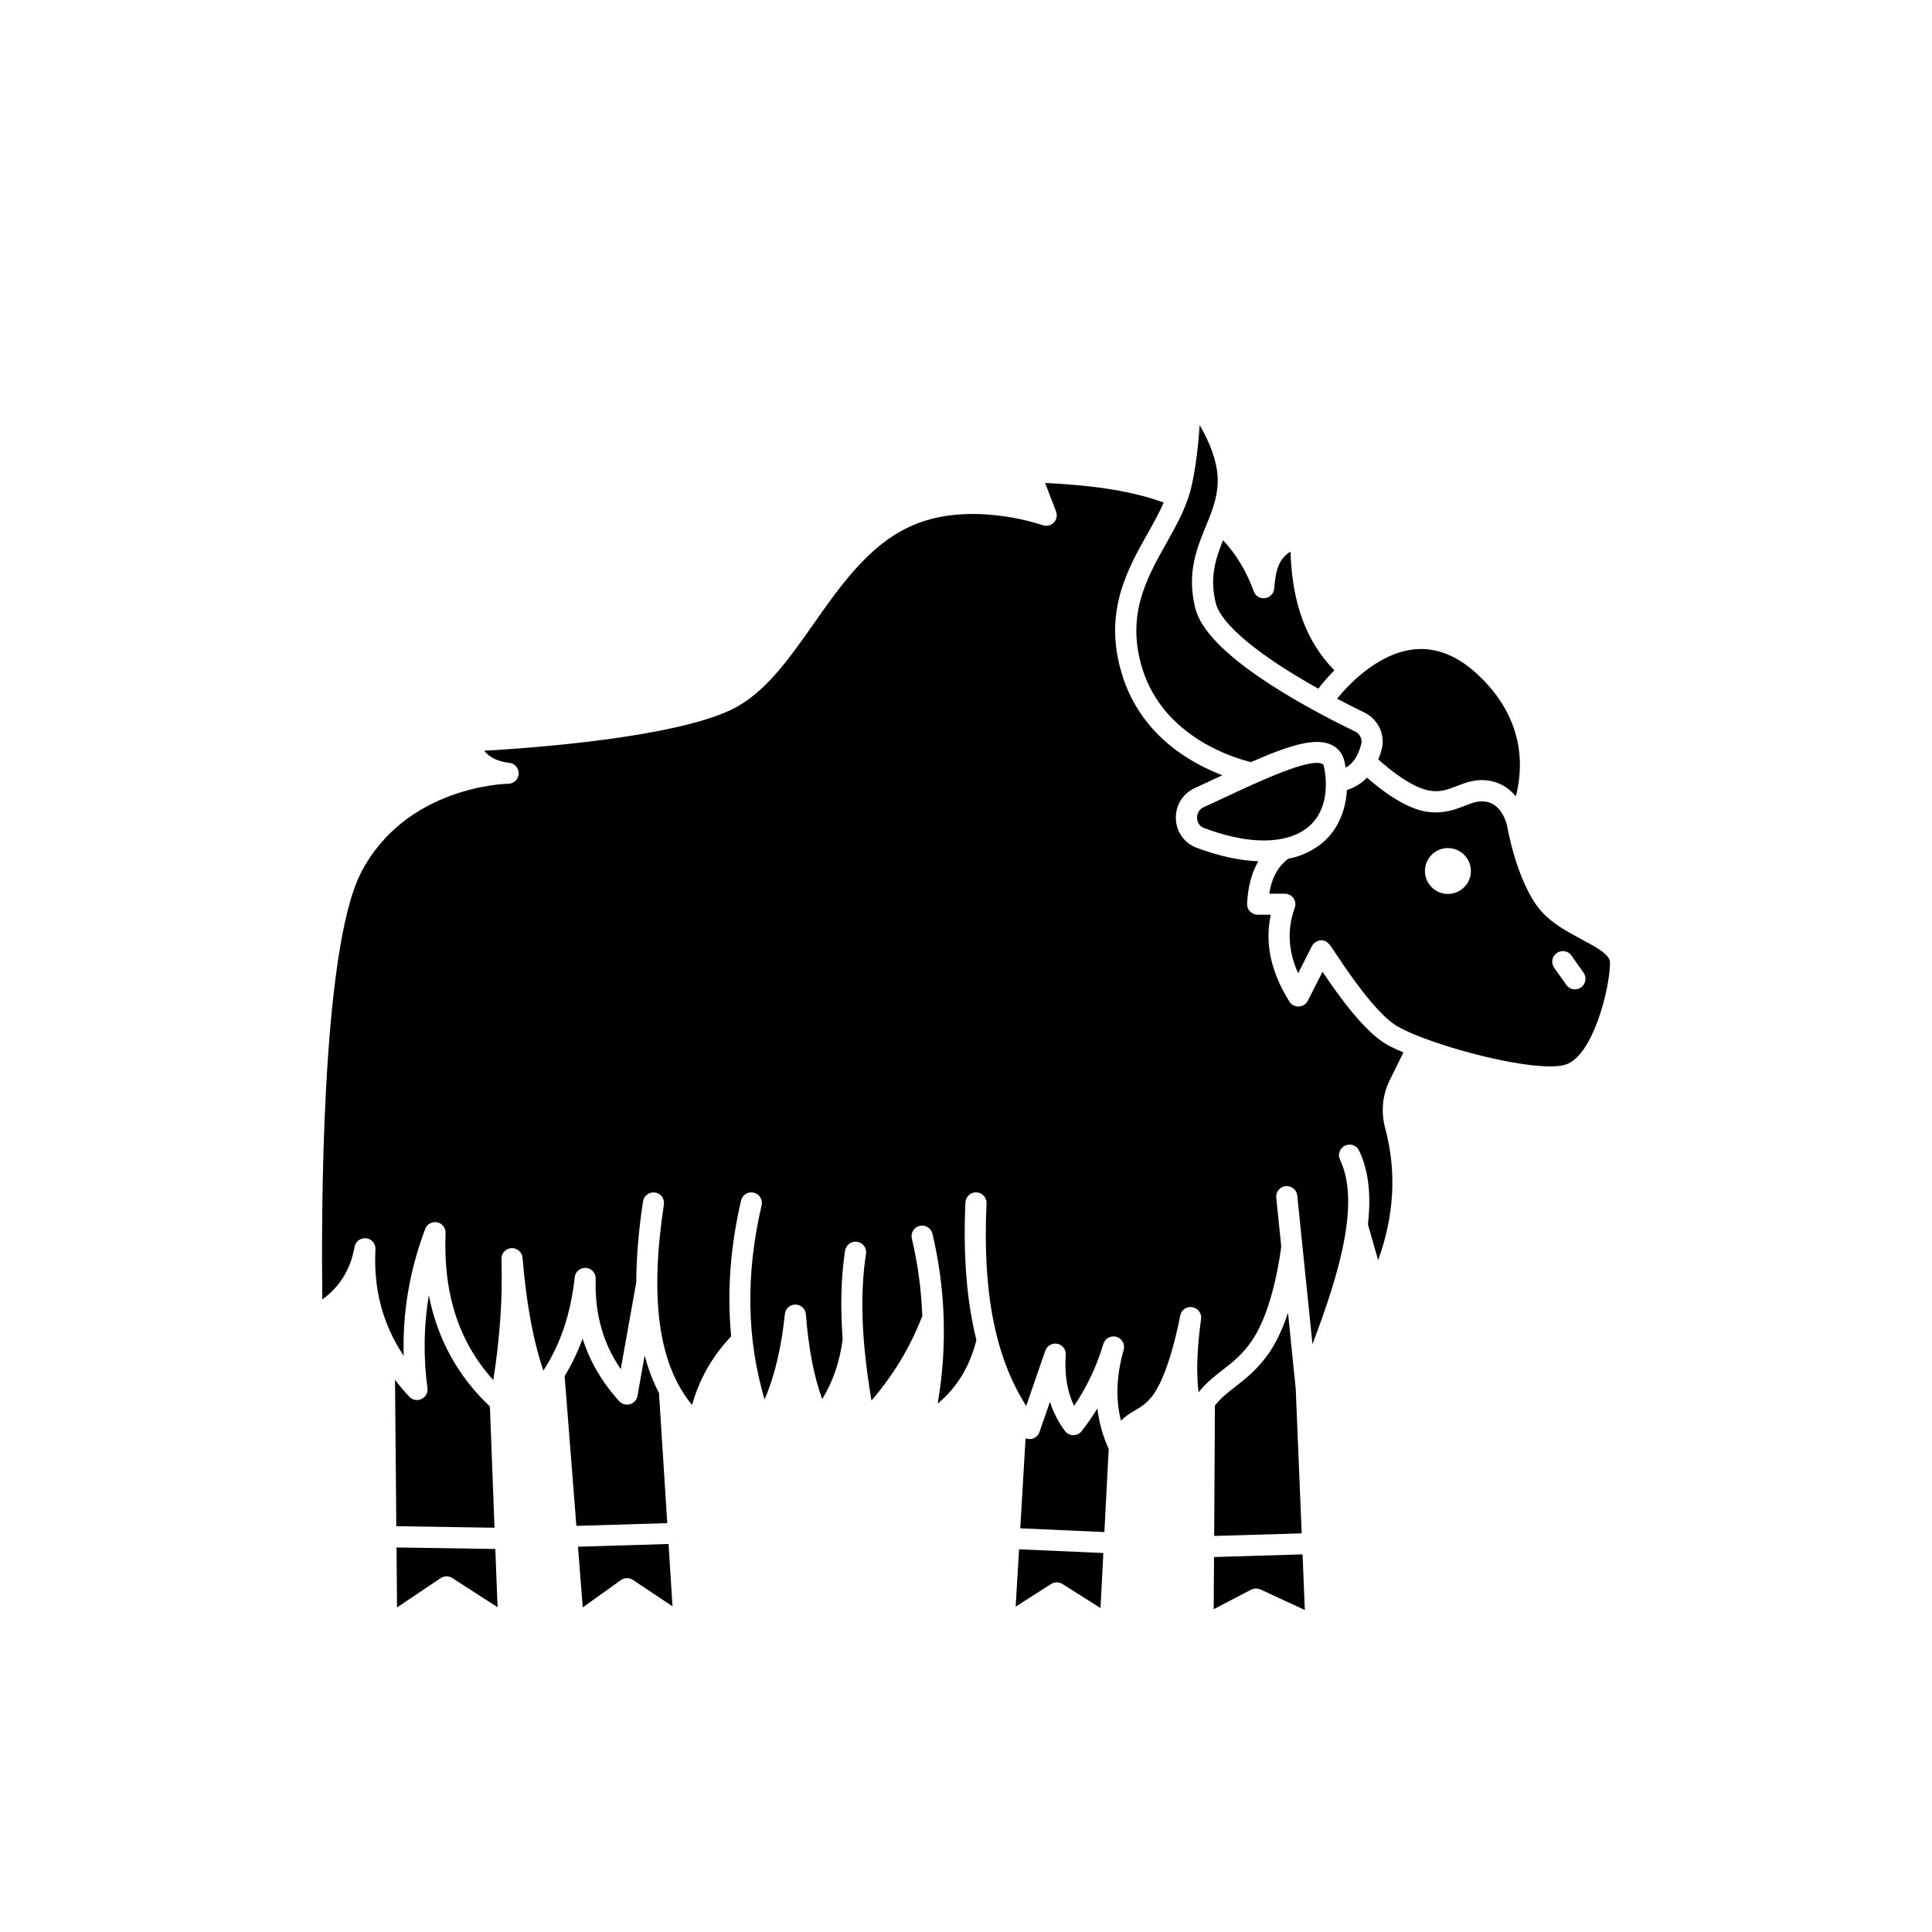
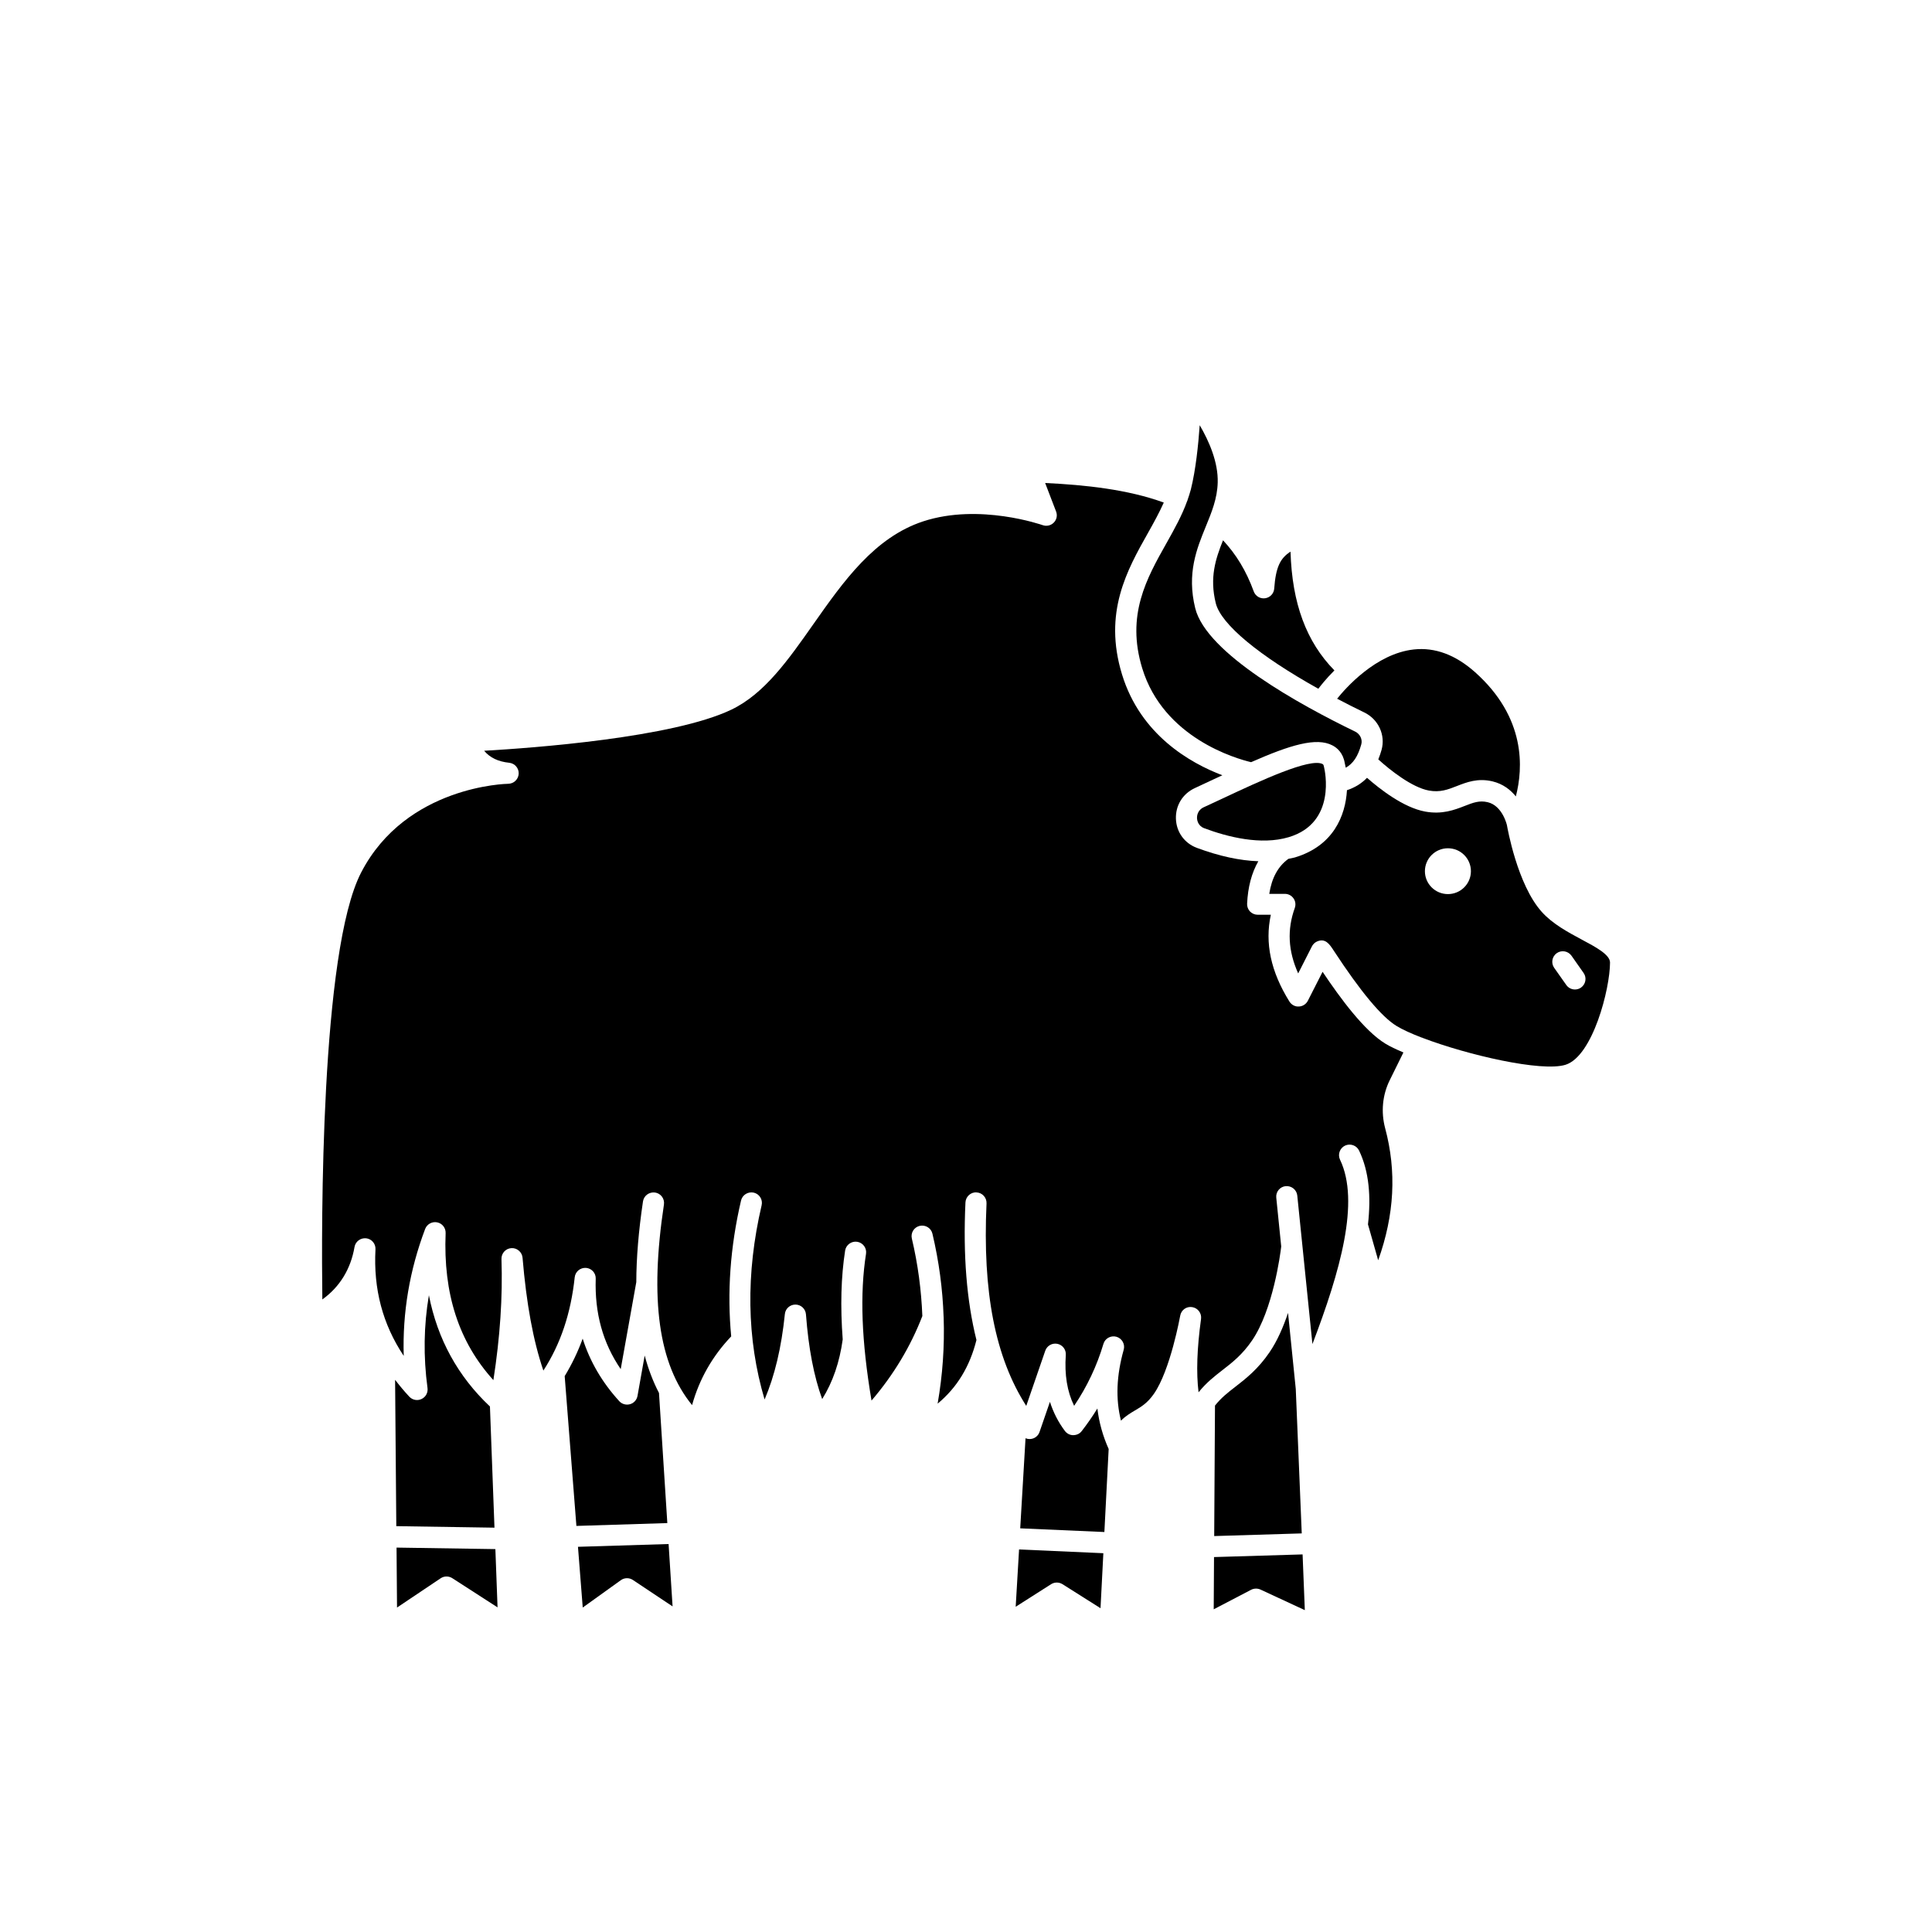
- <svg xmlns="http://www.w3.org/2000/svg" width="24" height="24" viewBox="0 0 24 24" fill="none">
-   <path d="M18.541 9.707C18.358 9.663 18.219 9.717 18.096 9.765C17.985 9.808 17.888 9.846 17.75 9.82C17.539 9.781 17.266 9.565 17.122 9.434C17.138 9.393 17.152 9.352 17.162 9.315C17.213 9.131 17.123 8.936 16.948 8.851C16.831 8.794 16.718 8.737 16.61 8.68C16.711 8.553 17.089 8.119 17.563 8.067C17.825 8.039 18.08 8.134 18.323 8.349C18.959 8.916 18.921 9.546 18.83 9.893C18.764 9.812 18.671 9.738 18.541 9.707Z" fill="currentColor" />
-   <path d="M15.347 17.225C15.478 17.123 15.627 17.007 15.771 16.797C15.867 16.655 15.942 16.482 16 16.309L16.096 17.253L16.17 19.048L15.083 19.08L15.092 17.46C15.166 17.366 15.25 17.3 15.347 17.225Z" fill="currentColor" />
-   <path d="M16.181 19.309L16.209 20L15.658 19.745C15.62 19.728 15.578 19.729 15.541 19.748L15.077 19.99L15.081 19.342L16.181 19.309Z" fill="currentColor" />
-   <path d="M15.103 7.493C15.024 7.174 15.1 6.944 15.193 6.711C15.355 6.884 15.482 7.092 15.575 7.346C15.596 7.404 15.654 7.44 15.716 7.43C15.777 7.422 15.824 7.372 15.829 7.311C15.848 7.045 15.903 6.934 16.031 6.852C16.051 7.497 16.228 7.972 16.576 8.327C16.468 8.436 16.398 8.526 16.377 8.555C15.641 8.145 15.168 7.755 15.103 7.493Z" fill="currentColor" />
-   <path d="M16.43 9.491C16.435 9.493 16.442 9.497 16.446 9.524C16.447 9.527 16.448 9.531 16.449 9.535C16.455 9.563 16.607 10.22 16.009 10.399C15.664 10.502 15.248 10.395 14.959 10.287C14.879 10.258 14.871 10.184 14.87 10.163C14.869 10.14 14.873 10.064 14.953 10.027C15.034 9.99 15.115 9.952 15.197 9.914C15.652 9.701 16.276 9.409 16.43 9.491Z" fill="currentColor" />
-   <path d="M14.848 7.555C14.987 8.117 16.151 8.756 16.833 9.087C16.895 9.117 16.927 9.184 16.909 9.247C16.869 9.394 16.81 9.484 16.717 9.536C16.713 9.516 16.709 9.495 16.705 9.477C16.683 9.352 16.61 9.289 16.553 9.259C16.353 9.153 16.025 9.254 15.541 9.467C15.354 9.423 14.453 9.166 14.189 8.301C13.987 7.64 14.243 7.185 14.491 6.744C14.59 6.568 14.684 6.399 14.747 6.223C14.748 6.222 14.749 6.221 14.749 6.22C14.751 6.216 14.751 6.212 14.752 6.209C14.767 6.166 14.781 6.124 14.792 6.08C14.854 5.833 14.886 5.523 14.903 5.281C15.017 5.477 15.134 5.741 15.127 5.993C15.121 6.192 15.052 6.362 14.978 6.541C14.867 6.813 14.74 7.121 14.848 7.555Z" fill="currentColor" />
-   <path d="M16.567 11.806C16.516 11.728 16.463 11.647 16.359 11.694C16.329 11.708 16.306 11.732 16.293 11.761L16.126 12.09C16 11.809 15.988 11.546 16.084 11.276C16.098 11.236 16.092 11.192 16.068 11.157C16.043 11.122 16.003 11.102 15.96 11.102H15.767C15.798 10.902 15.877 10.76 16.005 10.667C16.031 10.661 16.059 10.657 16.085 10.649C16.562 10.507 16.713 10.133 16.732 9.814C16.84 9.779 16.92 9.724 16.981 9.66C17.137 9.797 17.433 10.03 17.703 10.08C17.915 10.118 18.069 10.059 18.193 10.011C18.3 9.969 18.377 9.939 18.48 9.963C18.665 10.007 18.72 10.248 18.72 10.251C18.724 10.275 18.847 10.986 19.152 11.326C19.287 11.476 19.478 11.578 19.647 11.669C19.82 11.761 20 11.857 20 11.955C20 12.281 19.786 13.12 19.448 13.225C19.15 13.318 18.227 13.102 17.674 12.892C17.673 12.891 17.672 12.89 17.671 12.89C17.667 12.888 17.663 12.888 17.659 12.887C17.53 12.837 17.422 12.787 17.348 12.743C17.163 12.63 16.9 12.315 16.567 11.806ZM19.306 12.021L19.457 12.234C19.482 12.271 19.523 12.29 19.564 12.29C19.59 12.29 19.617 12.282 19.64 12.266C19.699 12.225 19.713 12.143 19.672 12.084L19.521 11.87C19.48 11.811 19.398 11.797 19.338 11.839C19.279 11.88 19.265 11.962 19.306 12.021ZM17.986 11.105C18.144 11.105 18.272 10.977 18.272 10.82C18.272 10.663 18.144 10.535 17.986 10.535C17.829 10.535 17.701 10.663 17.701 10.82C17.701 10.977 17.829 11.105 17.986 11.105Z" fill="currentColor" />
-   <path d="M12.74 17.867C12.762 17.876 12.787 17.879 12.811 17.875C12.859 17.867 12.898 17.834 12.913 17.788L13.043 17.414C13.085 17.546 13.147 17.667 13.229 17.776C13.253 17.809 13.291 17.828 13.332 17.828C13.377 17.827 13.412 17.81 13.437 17.778C13.508 17.687 13.573 17.593 13.632 17.497C13.653 17.672 13.7 17.839 13.773 18L13.719 19.032L12.674 18.985L12.74 17.867Z" fill="currentColor" />
-   <path d="M6.181 19.966L5.619 19.603C5.575 19.574 5.518 19.575 5.474 19.604L4.932 19.968L4.926 19.223L6.153 19.242L6.181 19.966Z" fill="currentColor" />
-   <path d="M7.692 17.406C7.726 17.443 7.777 17.457 7.826 17.444C7.874 17.43 7.91 17.39 7.919 17.341L8.008 16.839C8.053 17.008 8.112 17.163 8.186 17.304L8.289 18.921L7.16 18.955L7.014 17.095C7.103 16.948 7.178 16.794 7.237 16.629C7.328 16.913 7.48 17.173 7.692 17.406Z" fill="currentColor" />
-   <path d="M4.486 10.838C5.046 9.758 6.3 9.736 6.313 9.736C6.383 9.736 6.44 9.681 6.443 9.612C6.446 9.543 6.395 9.483 6.326 9.476C6.188 9.461 6.086 9.413 6.014 9.326C6.617 9.292 8.356 9.165 9.087 8.815C9.497 8.617 9.792 8.198 10.104 7.754C10.477 7.223 10.862 6.675 11.469 6.476C12.168 6.247 12.944 6.521 12.952 6.524C13.001 6.541 13.054 6.529 13.09 6.492C13.126 6.456 13.137 6.402 13.119 6.354L12.983 6C13.477 6.023 14.009 6.079 14.456 6.243C14.402 6.365 14.335 6.489 14.262 6.617C14 7.082 13.703 7.61 13.938 8.377C14.168 9.131 14.789 9.48 15.184 9.63C15.152 9.646 15.119 9.661 15.085 9.677C15.004 9.715 14.923 9.753 14.843 9.789C14.691 9.859 14.601 10.006 14.607 10.172C14.614 10.337 14.713 10.475 14.867 10.532C15.145 10.636 15.4 10.69 15.631 10.699C15.549 10.842 15.501 11.017 15.492 11.226C15.49 11.262 15.503 11.297 15.528 11.322C15.553 11.348 15.587 11.363 15.623 11.363H15.786C15.71 11.716 15.786 12.071 16.017 12.442C16.042 12.482 16.088 12.507 16.135 12.503C16.182 12.501 16.225 12.474 16.246 12.432L16.429 12.072C16.653 12.406 16.949 12.807 17.212 12.966C17.264 12.998 17.341 13.035 17.434 13.074L17.263 13.42C17.173 13.602 17.153 13.813 17.207 14.014C17.35 14.55 17.323 15.09 17.12 15.655L16.993 15.21C17.032 14.863 17.007 14.552 16.883 14.293C16.852 14.228 16.774 14.2 16.708 14.232C16.643 14.262 16.615 14.341 16.646 14.406C16.895 14.927 16.649 15.793 16.304 16.697L16.115 14.851C16.108 14.78 16.043 14.729 15.971 14.734C15.899 14.742 15.847 14.806 15.854 14.878L15.916 15.484C15.904 15.584 15.813 16.27 15.554 16.651C15.434 16.828 15.308 16.925 15.186 17.02C15.085 17.098 14.982 17.178 14.889 17.296C14.859 17.051 14.87 16.75 14.92 16.385C14.93 16.314 14.881 16.249 14.81 16.238C14.739 16.226 14.673 16.274 14.661 16.344C14.659 16.351 14.538 17.022 14.333 17.316C14.253 17.43 14.176 17.476 14.095 17.523C14.039 17.556 13.979 17.592 13.925 17.648C13.857 17.378 13.868 17.087 13.959 16.767C13.978 16.698 13.938 16.626 13.868 16.606C13.799 16.587 13.727 16.626 13.706 16.695C13.625 16.968 13.504 17.226 13.343 17.464C13.256 17.286 13.223 17.077 13.239 16.83C13.244 16.765 13.199 16.706 13.135 16.693C13.07 16.681 13.006 16.717 12.985 16.779L12.748 17.465C12.362 16.859 12.204 16.051 12.255 14.949C12.258 14.877 12.202 14.816 12.13 14.812C12.06 14.807 11.996 14.865 11.993 14.937C11.963 15.592 12.008 16.159 12.129 16.646C12.047 16.975 11.889 17.237 11.648 17.436C11.71 17.081 11.734 16.723 11.722 16.366C11.722 16.363 11.722 16.359 11.722 16.356C11.71 16.012 11.664 15.667 11.583 15.325C11.566 15.255 11.495 15.212 11.425 15.228C11.354 15.245 11.311 15.315 11.327 15.385C11.403 15.705 11.445 16.026 11.457 16.348C11.312 16.726 11.101 17.078 10.826 17.398C10.701 16.658 10.68 16.074 10.758 15.575C10.769 15.504 10.72 15.437 10.648 15.426C10.577 15.415 10.51 15.464 10.498 15.535C10.447 15.864 10.438 16.227 10.468 16.639C10.43 16.922 10.346 17.166 10.214 17.38C10.111 17.099 10.044 16.752 10.011 16.327C10.006 16.259 9.95 16.207 9.882 16.206C9.882 16.206 9.881 16.206 9.88 16.206C9.813 16.206 9.757 16.256 9.75 16.323C9.707 16.74 9.624 17.09 9.498 17.385C9.275 16.633 9.262 15.823 9.461 14.973C9.478 14.902 9.434 14.832 9.363 14.816C9.292 14.799 9.222 14.843 9.206 14.913C9.07 15.495 9.031 16.059 9.083 16.601C8.85 16.845 8.687 17.131 8.597 17.454C8.18 16.944 8.069 16.142 8.247 14.962C8.258 14.891 8.209 14.825 8.137 14.814C8.066 14.804 7.999 14.852 7.988 14.924C7.932 15.291 7.905 15.624 7.904 15.927L7.711 17.008C7.488 16.682 7.386 16.312 7.4 15.885C7.403 15.815 7.349 15.755 7.278 15.75C7.208 15.746 7.146 15.797 7.139 15.867C7.091 16.316 6.963 16.698 6.75 17.026C6.623 16.653 6.54 16.2 6.491 15.624C6.485 15.554 6.422 15.5 6.353 15.505C6.282 15.509 6.227 15.569 6.229 15.639C6.245 16.113 6.212 16.607 6.128 17.144C5.699 16.67 5.505 16.07 5.535 15.318C5.538 15.254 5.494 15.197 5.43 15.184C5.367 15.172 5.304 15.206 5.282 15.267C5.088 15.778 4.999 16.307 5.015 16.843C4.753 16.449 4.638 16.013 4.664 15.52C4.668 15.45 4.617 15.39 4.548 15.382C4.478 15.376 4.416 15.422 4.404 15.49C4.356 15.766 4.219 15.988 4.004 16.142C3.992 15.236 3.98 11.815 4.486 10.838Z" fill="currentColor" />
-   <path d="M5.236 17.379C5.288 17.355 5.318 17.3 5.31 17.244C5.258 16.855 5.264 16.469 5.327 16.09C5.434 16.635 5.689 17.098 6.086 17.472L6.143 18.978L4.923 18.959L4.907 17.141C4.962 17.212 5.02 17.282 5.084 17.35C5.123 17.392 5.185 17.404 5.236 17.379Z" fill="currentColor" />
-   <path d="M13.706 19.292L13.671 19.976L13.198 19.677C13.155 19.65 13.1 19.65 13.057 19.677L12.617 19.958L12.659 19.246L13.706 19.292Z" fill="currentColor" />
-   <path d="M8.354 19.954L7.862 19.626C7.816 19.596 7.756 19.597 7.712 19.629L7.239 19.968L7.18 19.214L8.305 19.18L8.354 19.954Z" fill="currentColor" />
+ <svg xmlns="http://www.w3.org/2000/svg" width="32" height="32" viewBox="0 0 32 32" fill="none">
+   <path d="M24.721 12.942C24.477 12.884 24.292 12.956 24.129 13.02C23.98 13.078 23.852 13.128 23.667 13.094C23.386 13.042 23.022 12.754 22.829 12.578C22.851 12.524 22.869 12.47 22.883 12.42C22.951 12.175 22.831 11.914 22.598 11.801C22.441 11.725 22.291 11.649 22.147 11.573C22.282 11.404 22.786 10.826 23.418 10.757C23.767 10.719 24.107 10.845 24.43 11.132C25.279 11.888 25.228 12.727 25.107 13.191C25.019 13.082 24.895 12.984 24.721 12.942Z" fill="currentColor" />
+   <path d="M20.463 22.968C20.638 22.832 20.837 22.677 21.028 22.397C21.157 22.208 21.256 21.977 21.334 21.746L21.462 23.006L21.561 25.398L20.111 25.442L20.124 23.281C20.222 23.156 20.334 23.067 20.463 22.968Z" fill="currentColor" />
+   <path d="M21.575 25.746L21.612 26.669L20.877 26.328C20.828 26.306 20.77 26.307 20.722 26.332L20.103 26.655L20.108 25.79L21.575 25.746Z" fill="currentColor" />
+   <path d="M20.137 9.991C20.032 9.566 20.133 9.259 20.257 8.949C20.474 9.18 20.643 9.458 20.766 9.796C20.794 9.873 20.872 9.921 20.955 9.909C21.037 9.897 21.099 9.831 21.105 9.749C21.131 9.394 21.204 9.246 21.375 9.137C21.401 9.997 21.638 10.631 22.102 11.104C21.957 11.249 21.865 11.369 21.836 11.408C20.855 10.861 20.224 10.341 20.137 9.991Z" fill="currentColor" />
+   <path d="M21.906 12.655C21.913 12.659 21.923 12.665 21.929 12.7C21.929 12.705 21.93 12.71 21.932 12.714C21.941 12.752 22.143 13.628 21.346 13.866C20.885 14.004 20.33 13.862 19.946 13.718C19.839 13.678 19.828 13.58 19.826 13.552C19.825 13.521 19.83 13.42 19.937 13.371C20.045 13.321 20.154 13.27 20.262 13.22C20.869 12.935 21.701 12.547 21.906 12.655Z" fill="currentColor" />
+   <path d="M19.797 10.075C19.983 10.824 21.536 11.677 22.445 12.117C22.527 12.157 22.57 12.247 22.547 12.33C22.492 12.527 22.414 12.646 22.29 12.716C22.285 12.689 22.279 12.662 22.273 12.637C22.245 12.471 22.148 12.387 22.071 12.347C21.805 12.206 21.367 12.34 20.722 12.624C20.473 12.565 19.272 12.223 18.919 11.069C18.649 10.188 18.991 9.581 19.322 8.994C19.454 8.759 19.579 8.534 19.663 8.299C19.664 8.297 19.666 8.296 19.666 8.295C19.669 8.29 19.668 8.284 19.67 8.28C19.689 8.223 19.709 8.166 19.724 8.108C19.806 7.779 19.848 7.365 19.871 7.043C20.024 7.304 20.179 7.655 20.169 7.992C20.162 8.258 20.069 8.484 19.971 8.723C19.823 9.086 19.654 9.496 19.797 10.075Z" fill="currentColor" />
+   <path d="M22.09 15.744C22.022 15.639 21.951 15.532 21.812 15.595C21.772 15.613 21.742 15.646 21.725 15.684L21.502 16.123C21.334 15.747 21.317 15.397 21.446 15.038C21.465 14.984 21.457 14.925 21.424 14.879C21.391 14.832 21.338 14.805 21.281 14.805H21.023C21.064 14.539 21.169 14.349 21.34 14.225C21.375 14.217 21.413 14.212 21.447 14.202C22.084 14.011 22.285 13.513 22.31 13.088C22.453 13.041 22.56 12.968 22.642 12.883C22.85 13.066 23.245 13.376 23.604 13.442C23.887 13.494 24.092 13.414 24.257 13.35C24.4 13.294 24.503 13.254 24.641 13.287C24.887 13.345 24.96 13.667 24.96 13.67C24.966 13.703 25.13 14.651 25.536 15.103C25.716 15.304 25.971 15.44 26.196 15.561C26.428 15.684 26.667 15.812 26.667 15.942C26.667 16.377 26.381 17.495 25.93 17.636C25.534 17.759 24.303 17.473 23.566 17.192C23.564 17.191 23.563 17.19 23.561 17.189C23.557 17.186 23.551 17.187 23.546 17.185C23.374 17.119 23.229 17.053 23.131 16.993C22.884 16.843 22.534 16.423 22.09 15.744ZM25.742 16.03L25.943 16.315C25.977 16.363 26.031 16.389 26.086 16.389C26.121 16.389 26.156 16.379 26.186 16.358C26.265 16.302 26.285 16.194 26.229 16.115L26.029 15.83C25.973 15.751 25.864 15.732 25.785 15.787C25.706 15.843 25.687 15.951 25.742 16.03ZM23.982 14.809C24.193 14.809 24.363 14.639 24.363 14.43C24.363 14.22 24.193 14.05 23.982 14.05C23.772 14.05 23.601 14.22 23.601 14.43C23.601 14.639 23.772 14.809 23.982 14.809Z" fill="currentColor" />
+   <path d="M16.986 23.822C17.016 23.834 17.049 23.838 17.081 23.833C17.145 23.823 17.197 23.779 17.218 23.718L17.39 23.219C17.447 23.395 17.529 23.556 17.638 23.701C17.671 23.745 17.722 23.771 17.776 23.771C17.836 23.769 17.883 23.747 17.916 23.704C18.01 23.583 18.097 23.458 18.176 23.329C18.204 23.562 18.267 23.786 18.363 24L18.292 25.375L16.898 25.314L16.986 23.822Z" fill="currentColor" />
+   <path d="M8.241 26.623L7.492 26.14C7.433 26.102 7.357 26.102 7.299 26.141L6.576 26.626L6.568 25.633L8.205 25.658L8.241 26.623Z" fill="currentColor" />
+   <path d="M10.257 23.208C10.302 23.257 10.371 23.276 10.435 23.258C10.499 23.24 10.547 23.187 10.559 23.121L10.678 22.452C10.738 22.677 10.817 22.884 10.915 23.072L11.053 25.227L9.547 25.274L9.353 22.793C9.471 22.598 9.571 22.392 9.651 22.172C9.771 22.551 9.974 22.898 10.257 23.208Z" fill="currentColor" />
+   <path d="M5.982 14.451C6.728 13.011 8.401 12.982 8.417 12.982C8.51 12.981 8.586 12.908 8.591 12.816C8.596 12.724 8.527 12.644 8.435 12.634C8.252 12.615 8.115 12.55 8.019 12.435C8.823 12.389 11.142 12.22 12.116 11.753C12.663 11.49 13.056 10.93 13.472 10.338C13.969 9.631 14.483 8.9 15.292 8.635C16.224 8.33 17.259 8.695 17.27 8.698C17.334 8.721 17.406 8.705 17.454 8.656C17.502 8.608 17.517 8.536 17.492 8.472L17.311 8C17.97 8.031 18.679 8.106 19.276 8.324C19.203 8.487 19.113 8.652 19.017 8.822C18.667 9.443 18.271 10.146 18.584 11.17C18.891 12.175 19.718 12.64 20.246 12.841C20.203 12.861 20.159 12.881 20.114 12.902C20.006 12.953 19.898 13.003 19.791 13.053C19.589 13.146 19.469 13.341 19.477 13.563C19.485 13.782 19.618 13.966 19.823 14.043C20.194 14.181 20.534 14.254 20.842 14.265C20.732 14.456 20.669 14.69 20.656 14.968C20.654 15.016 20.671 15.062 20.704 15.097C20.737 15.131 20.783 15.151 20.831 15.151H21.049C20.947 15.621 21.049 16.094 21.357 16.589C21.39 16.642 21.451 16.676 21.513 16.671C21.576 16.669 21.633 16.632 21.662 16.576L21.906 16.096C22.204 16.541 22.599 17.076 22.949 17.288C23.019 17.331 23.122 17.38 23.245 17.432L23.017 17.894C22.898 18.136 22.871 18.417 22.942 18.685C23.134 19.4 23.097 20.12 22.827 20.874L22.658 20.28C22.71 19.817 22.676 19.402 22.511 19.058C22.47 18.971 22.365 18.934 22.278 18.975C22.191 19.017 22.154 19.121 22.195 19.208C22.528 19.902 22.198 21.057 21.738 22.262L21.487 19.802C21.477 19.706 21.391 19.638 21.295 19.646C21.199 19.656 21.129 19.741 21.139 19.837L21.221 20.645C21.206 20.778 21.084 21.693 20.739 22.201C20.578 22.437 20.411 22.567 20.248 22.693C20.114 22.797 19.977 22.904 19.852 23.061C19.812 22.735 19.826 22.333 19.893 21.846C19.906 21.752 19.841 21.665 19.747 21.65C19.652 21.634 19.564 21.698 19.548 21.792C19.546 21.801 19.385 22.697 19.111 23.088C19.004 23.241 18.902 23.301 18.794 23.364C18.719 23.409 18.639 23.456 18.567 23.531C18.476 23.17 18.492 22.783 18.612 22.356C18.638 22.264 18.584 22.168 18.492 22.141C18.399 22.115 18.302 22.168 18.276 22.26C18.168 22.624 18.005 22.968 17.791 23.285C17.675 23.048 17.63 22.769 17.653 22.441C17.659 22.353 17.599 22.275 17.513 22.258C17.427 22.241 17.342 22.289 17.313 22.372L16.998 23.286C16.482 22.479 16.273 21.401 16.34 19.932C16.344 19.836 16.27 19.754 16.173 19.75C16.08 19.743 15.995 19.82 15.991 19.916C15.95 20.789 16.011 21.545 16.173 22.195C16.063 22.634 15.852 22.982 15.53 23.249C15.613 22.774 15.646 22.298 15.63 21.821C15.63 21.817 15.63 21.812 15.629 21.808C15.613 21.349 15.552 20.89 15.444 20.434C15.422 20.34 15.328 20.283 15.234 20.304C15.139 20.326 15.081 20.42 15.103 20.514C15.204 20.94 15.26 21.369 15.277 21.798C15.082 22.302 14.801 22.771 14.435 23.198C14.269 22.211 14.24 21.432 14.344 20.767C14.359 20.672 14.293 20.583 14.198 20.568C14.104 20.553 14.013 20.618 13.998 20.713C13.93 21.151 13.917 21.636 13.958 22.185C13.906 22.562 13.795 22.889 13.618 23.173C13.481 22.798 13.392 22.335 13.349 21.769C13.342 21.679 13.267 21.609 13.177 21.608C13.176 21.608 13.175 21.608 13.174 21.608C13.085 21.608 13.009 21.675 13 21.764C12.943 22.32 12.832 22.787 12.664 23.18C12.367 22.177 12.35 21.097 12.615 19.963C12.637 19.87 12.579 19.776 12.485 19.754C12.39 19.733 12.296 19.791 12.274 19.884C12.093 20.66 12.042 21.412 12.111 22.135C11.801 22.46 11.583 22.841 11.463 23.273C10.907 22.591 10.759 21.523 10.997 19.95C11.011 19.855 10.945 19.766 10.85 19.752C10.754 19.739 10.665 19.803 10.65 19.898C10.577 20.388 10.54 20.832 10.539 21.236L10.281 22.677C9.984 22.242 9.849 21.75 9.867 21.18C9.871 21.086 9.799 21.007 9.705 21C9.611 20.995 9.529 21.062 9.519 21.156C9.455 21.755 9.284 22.263 9 22.701C8.831 22.204 8.72 21.6 8.655 20.832C8.647 20.738 8.563 20.667 8.471 20.673C8.376 20.678 8.303 20.758 8.306 20.853C8.327 21.484 8.283 22.143 8.172 22.859C7.599 22.227 7.34 21.427 7.381 20.424C7.384 20.338 7.325 20.263 7.241 20.246C7.157 20.229 7.073 20.275 7.042 20.355C6.784 21.038 6.665 21.742 6.687 22.458C6.337 21.932 6.184 21.35 6.219 20.693C6.224 20.6 6.156 20.52 6.064 20.51C5.971 20.501 5.888 20.563 5.872 20.654C5.809 21.021 5.626 21.317 5.339 21.523C5.323 20.315 5.306 15.753 5.982 14.451Z" fill="currentColor" />
+   <path d="M6.982 23.172C7.051 23.14 7.091 23.067 7.081 22.991C7.011 22.473 7.018 21.958 7.104 21.453C7.246 22.18 7.585 22.797 8.115 23.296L8.19 25.303L6.564 25.278L6.544 22.854C6.617 22.949 6.694 23.042 6.779 23.133C6.831 23.189 6.913 23.205 6.982 23.172Z" fill="currentColor" />
+   <path d="M18.275 25.726L18.228 26.637L17.598 26.239C17.54 26.203 17.467 26.203 17.41 26.239L16.823 26.613L16.879 25.664L18.275 25.726Z" fill="currentColor" />
+   <path d="M11.14 26.607L10.482 26.169C10.422 26.129 10.342 26.13 10.283 26.173L9.652 26.626L9.573 25.62L11.074 25.574L11.14 26.607Z" fill="currentColor" />
</svg>
